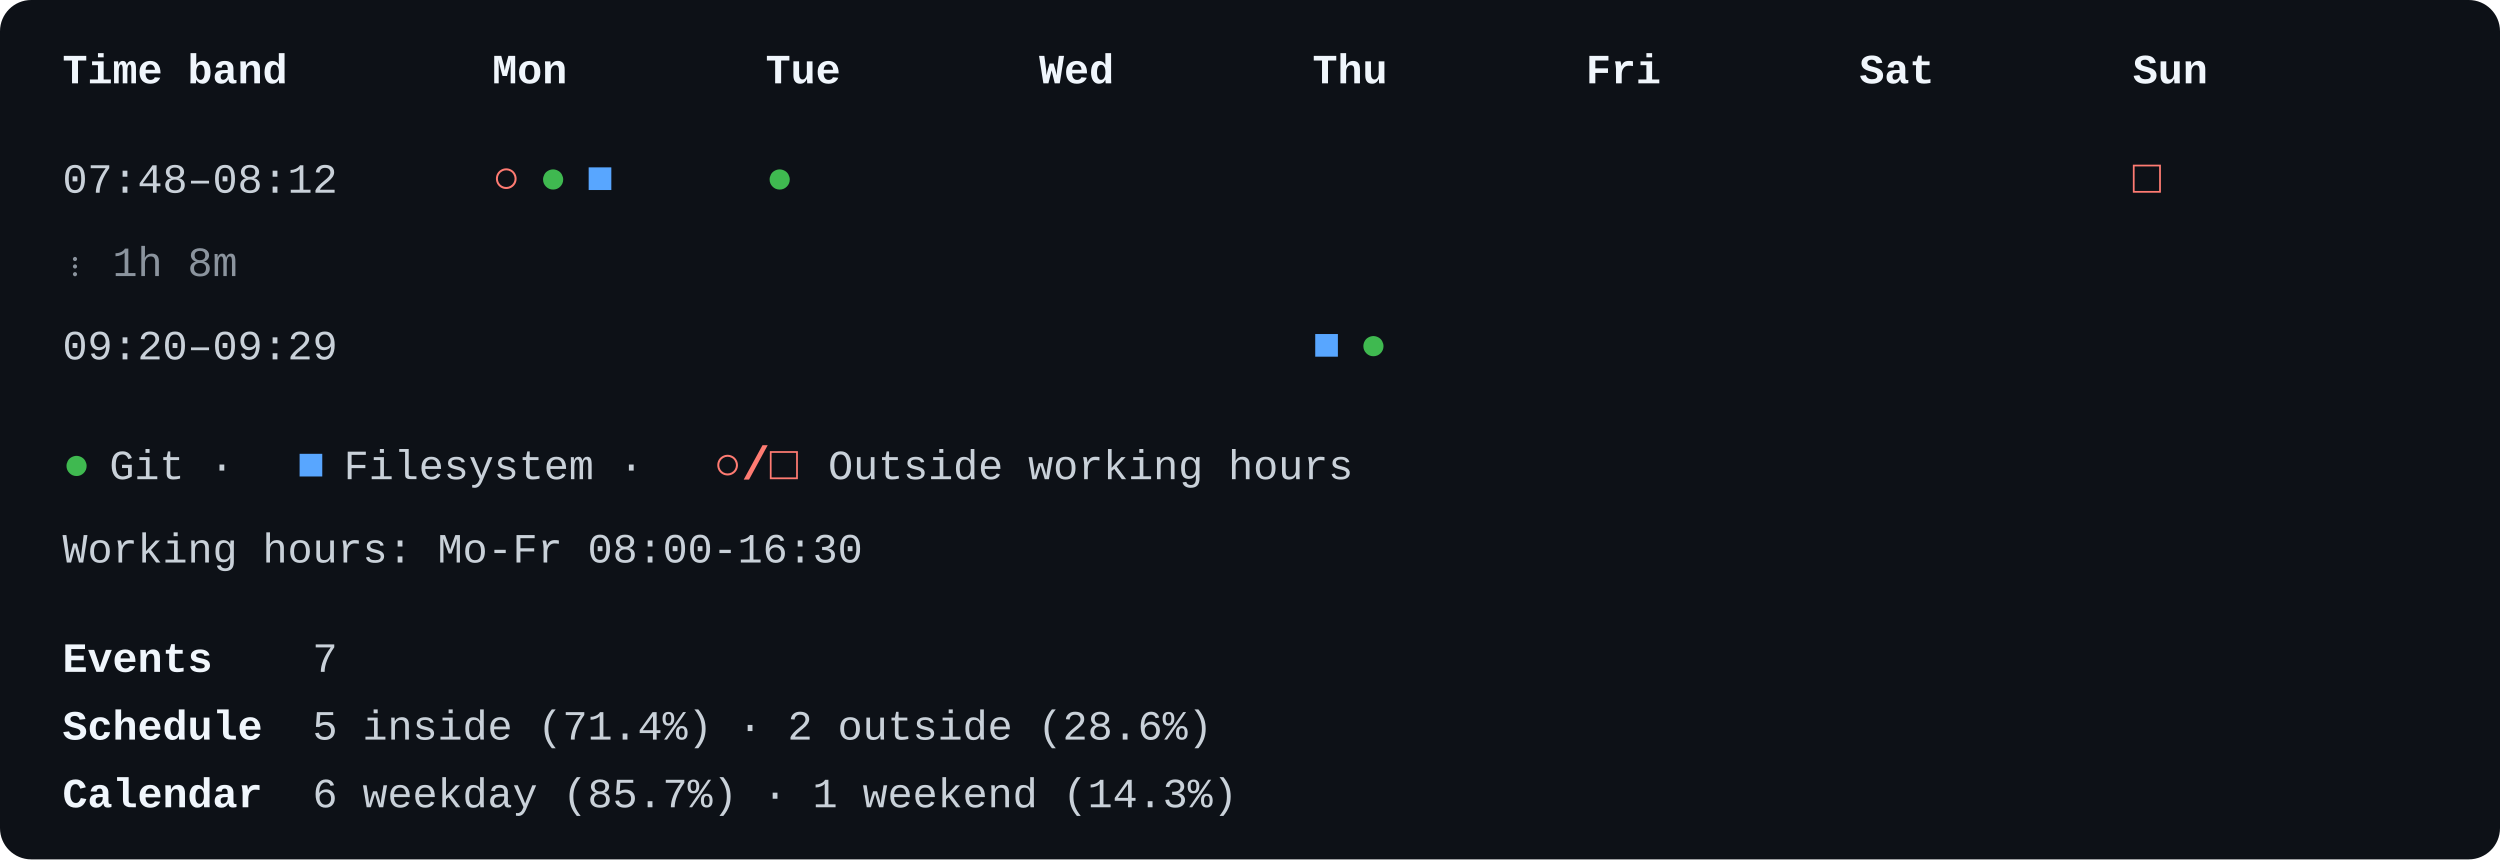
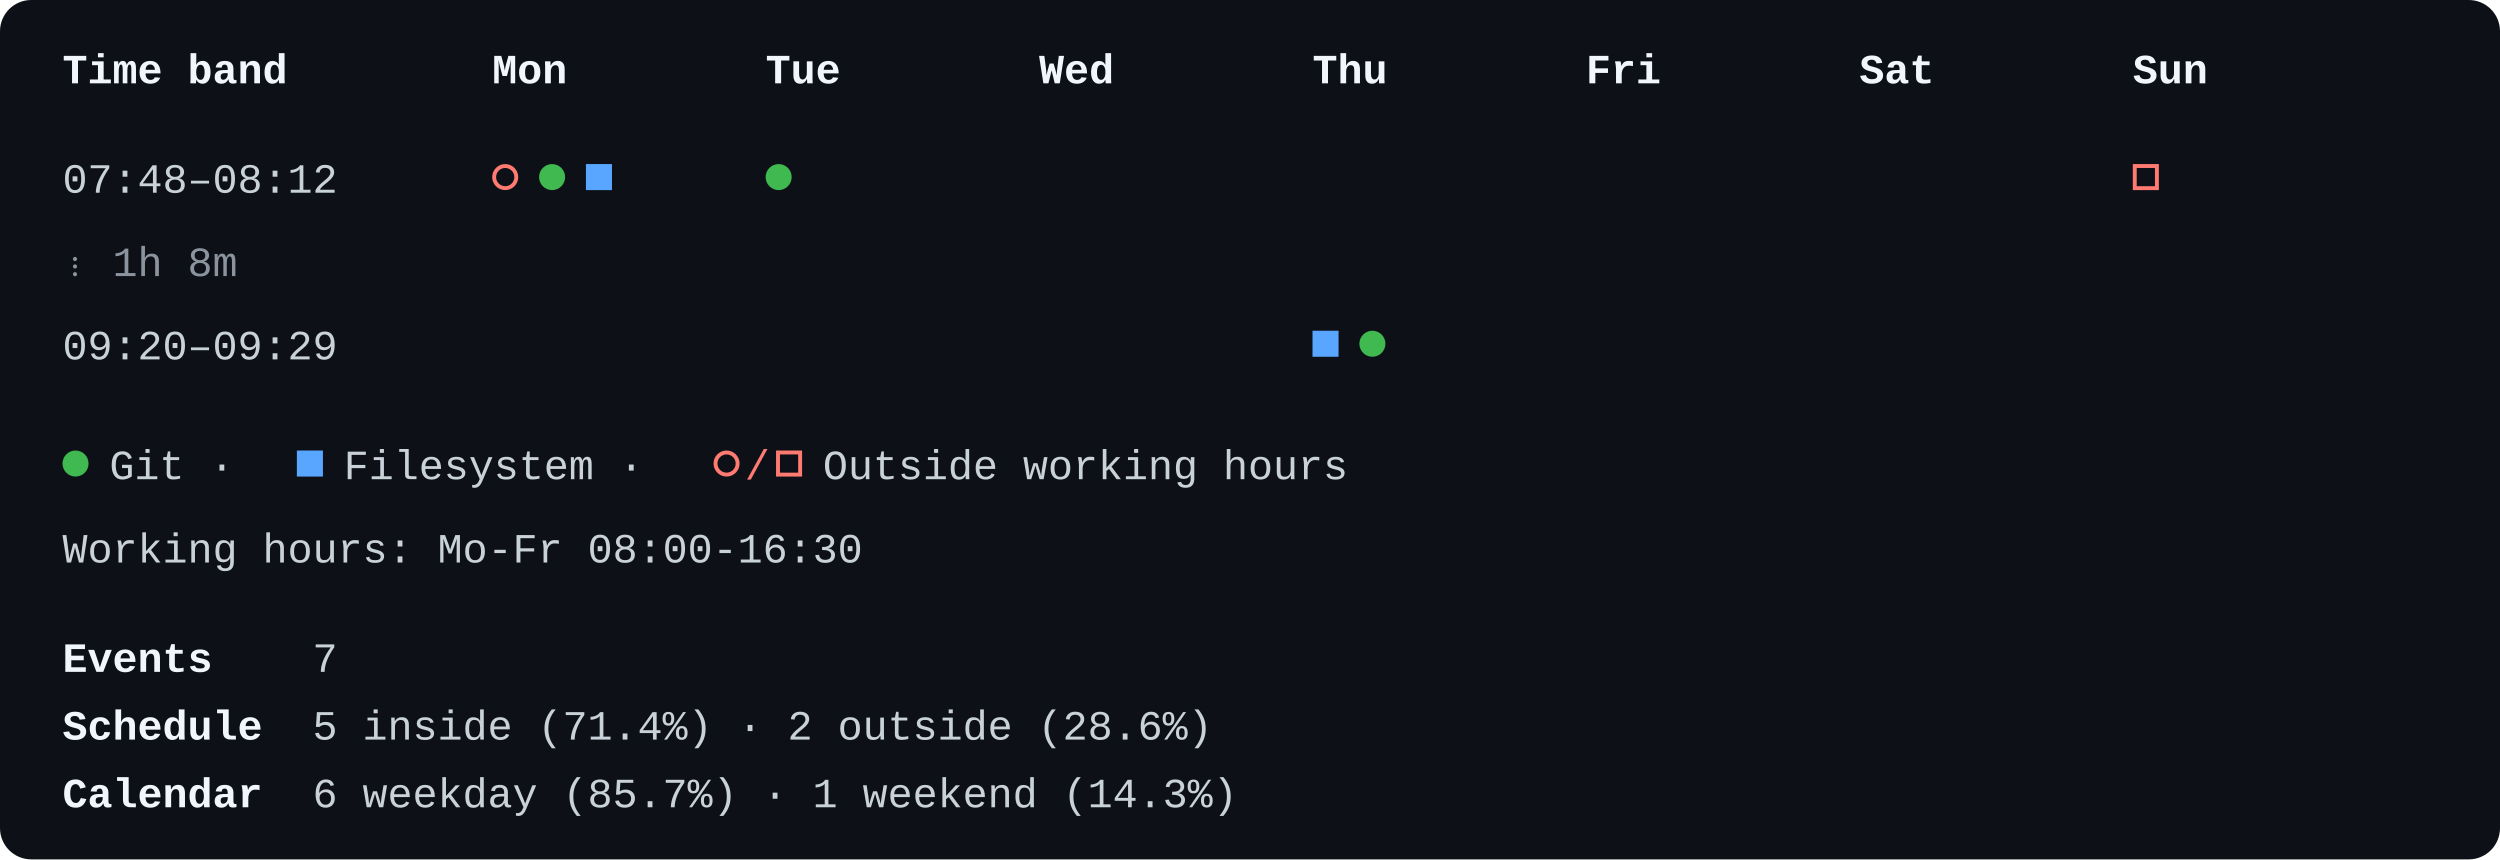
<svg xmlns="http://www.w3.org/2000/svg" width="960" height="330" viewBox="0 0 960 330" role="img">
  <rect width="960" height="330" rx="12" fill="#0d1117" />
  <style>
    text {
      fill: #c9d1d9;
      font-family: ui-monospace, SFMono-Regular, Menlo, Monaco, Consolas, "Liberation Mono", monospace;
      font-size: 16px;
      font-variant-ligatures: none;
    }
    .strong { fill: #f0f6fc; font-weight: 600; }
    .muted { fill: #8b949e; }
-     .git { fill: #3fb950; font-size: 18px; }
-     .filesystem { fill: #58a6ff; font-size: 18px; }
-     .outside { fill: #ff7b72; font-size: 18px; font-weight: 700; }
+     .git-marker { fill: #3fb950; }
+     .filesystem-marker { fill: #58a6ff; }
+     .outside-marker {
+       fill: none;
+       stroke: #ff7b72;
+       stroke-width: 1.5;
+       vector-effect: non-scaling-stroke;
+     }
+     .outside-separator { fill: #ff7b72; }
  </style>
  <g transform="translate(24 32)">
    <text class="strong" x="0" y="0">Time band</text>
    <text class="strong" x="165" y="0">Mon</text>
    <text class="strong" x="270" y="0">Tue</text>
    <text class="strong" x="375" y="0">Wed</text>
    <text class="strong" x="480" y="0">Thu</text>
    <text class="strong" x="585" y="0">Fri</text>
    <text class="strong" x="690" y="0">Sat</text>
    <text class="strong" x="795" y="0">Sun</text>
    <text x="0" y="42">07:48–08:12</text>
-     <text class="outside" x="165" y="42">○</text>
-     <text class="git" x="183" y="42">●</text>
-     <text class="filesystem" x="201" y="42">■</text>
-     <text class="git" x="270" y="42">●</text>
-     <text class="outside" x="795" y="42">□</text>
+     <circle class="outside-marker" cx="170" cy="36" r="4.25" />
+     <circle class="git-marker" cx="188" cy="36" r="5" />
+     <rect class="filesystem-marker" x="201" y="31" width="10" height="10" />
+     <circle class="git-marker" cx="275" cy="36" r="5" />
+     <rect class="outside-marker" x="795.75" y="31.75" width="8.5" height="8.5" />
    <text class="muted" x="0" y="74">⋮ 1h 8m</text>
    <text x="0" y="106">09:20–09:29</text>
-     <text class="filesystem" x="480" y="106">■</text>
-     <text class="git" x="498" y="106">●</text>
-     <text class="git" x="0" y="152">●</text>
+     <rect class="filesystem-marker" x="480" y="95" width="10" height="10" />
+     <circle class="git-marker" cx="503" cy="100" r="5" />
+     <circle class="git-marker" cx="5" cy="146" r="5" />
    <text x="18" y="152"> Git · </text>
-     <text class="filesystem" x="90" y="152">■</text>
+     <rect class="filesystem-marker" x="90" y="141" width="10" height="10" />
    <text x="108" y="152"> Filesystem · </text>
-     <text class="outside" x="250" y="152">○/□</text>
-     <text x="294" y="152"> Outside working hours</text>
+     <circle class="outside-marker" cx="255" cy="146" r="4.25" />
+     <text class="outside-separator" x="262" y="152">/</text>
+     <rect class="outside-marker" x="274.75" y="141.75" width="8.5" height="8.5" />
+     <text x="292" y="152"> Outside working hours</text>
    <text x="0" y="184">Working hours: Mo-Fr 08:00-16:30</text>
    <text class="strong" x="0" y="226">Events</text>
    <text x="96" y="226">7</text>
    <text class="strong" x="0" y="252">Schedule</text>
    <text x="96" y="252">5 inside (71.4%) · 2 outside (28.6%)</text>
    <text class="strong" x="0" y="278">Calendar</text>
    <text x="96" y="278">6 weekday (85.7%) · 1 weekend (14.3%)</text>
  </g>
</svg>
